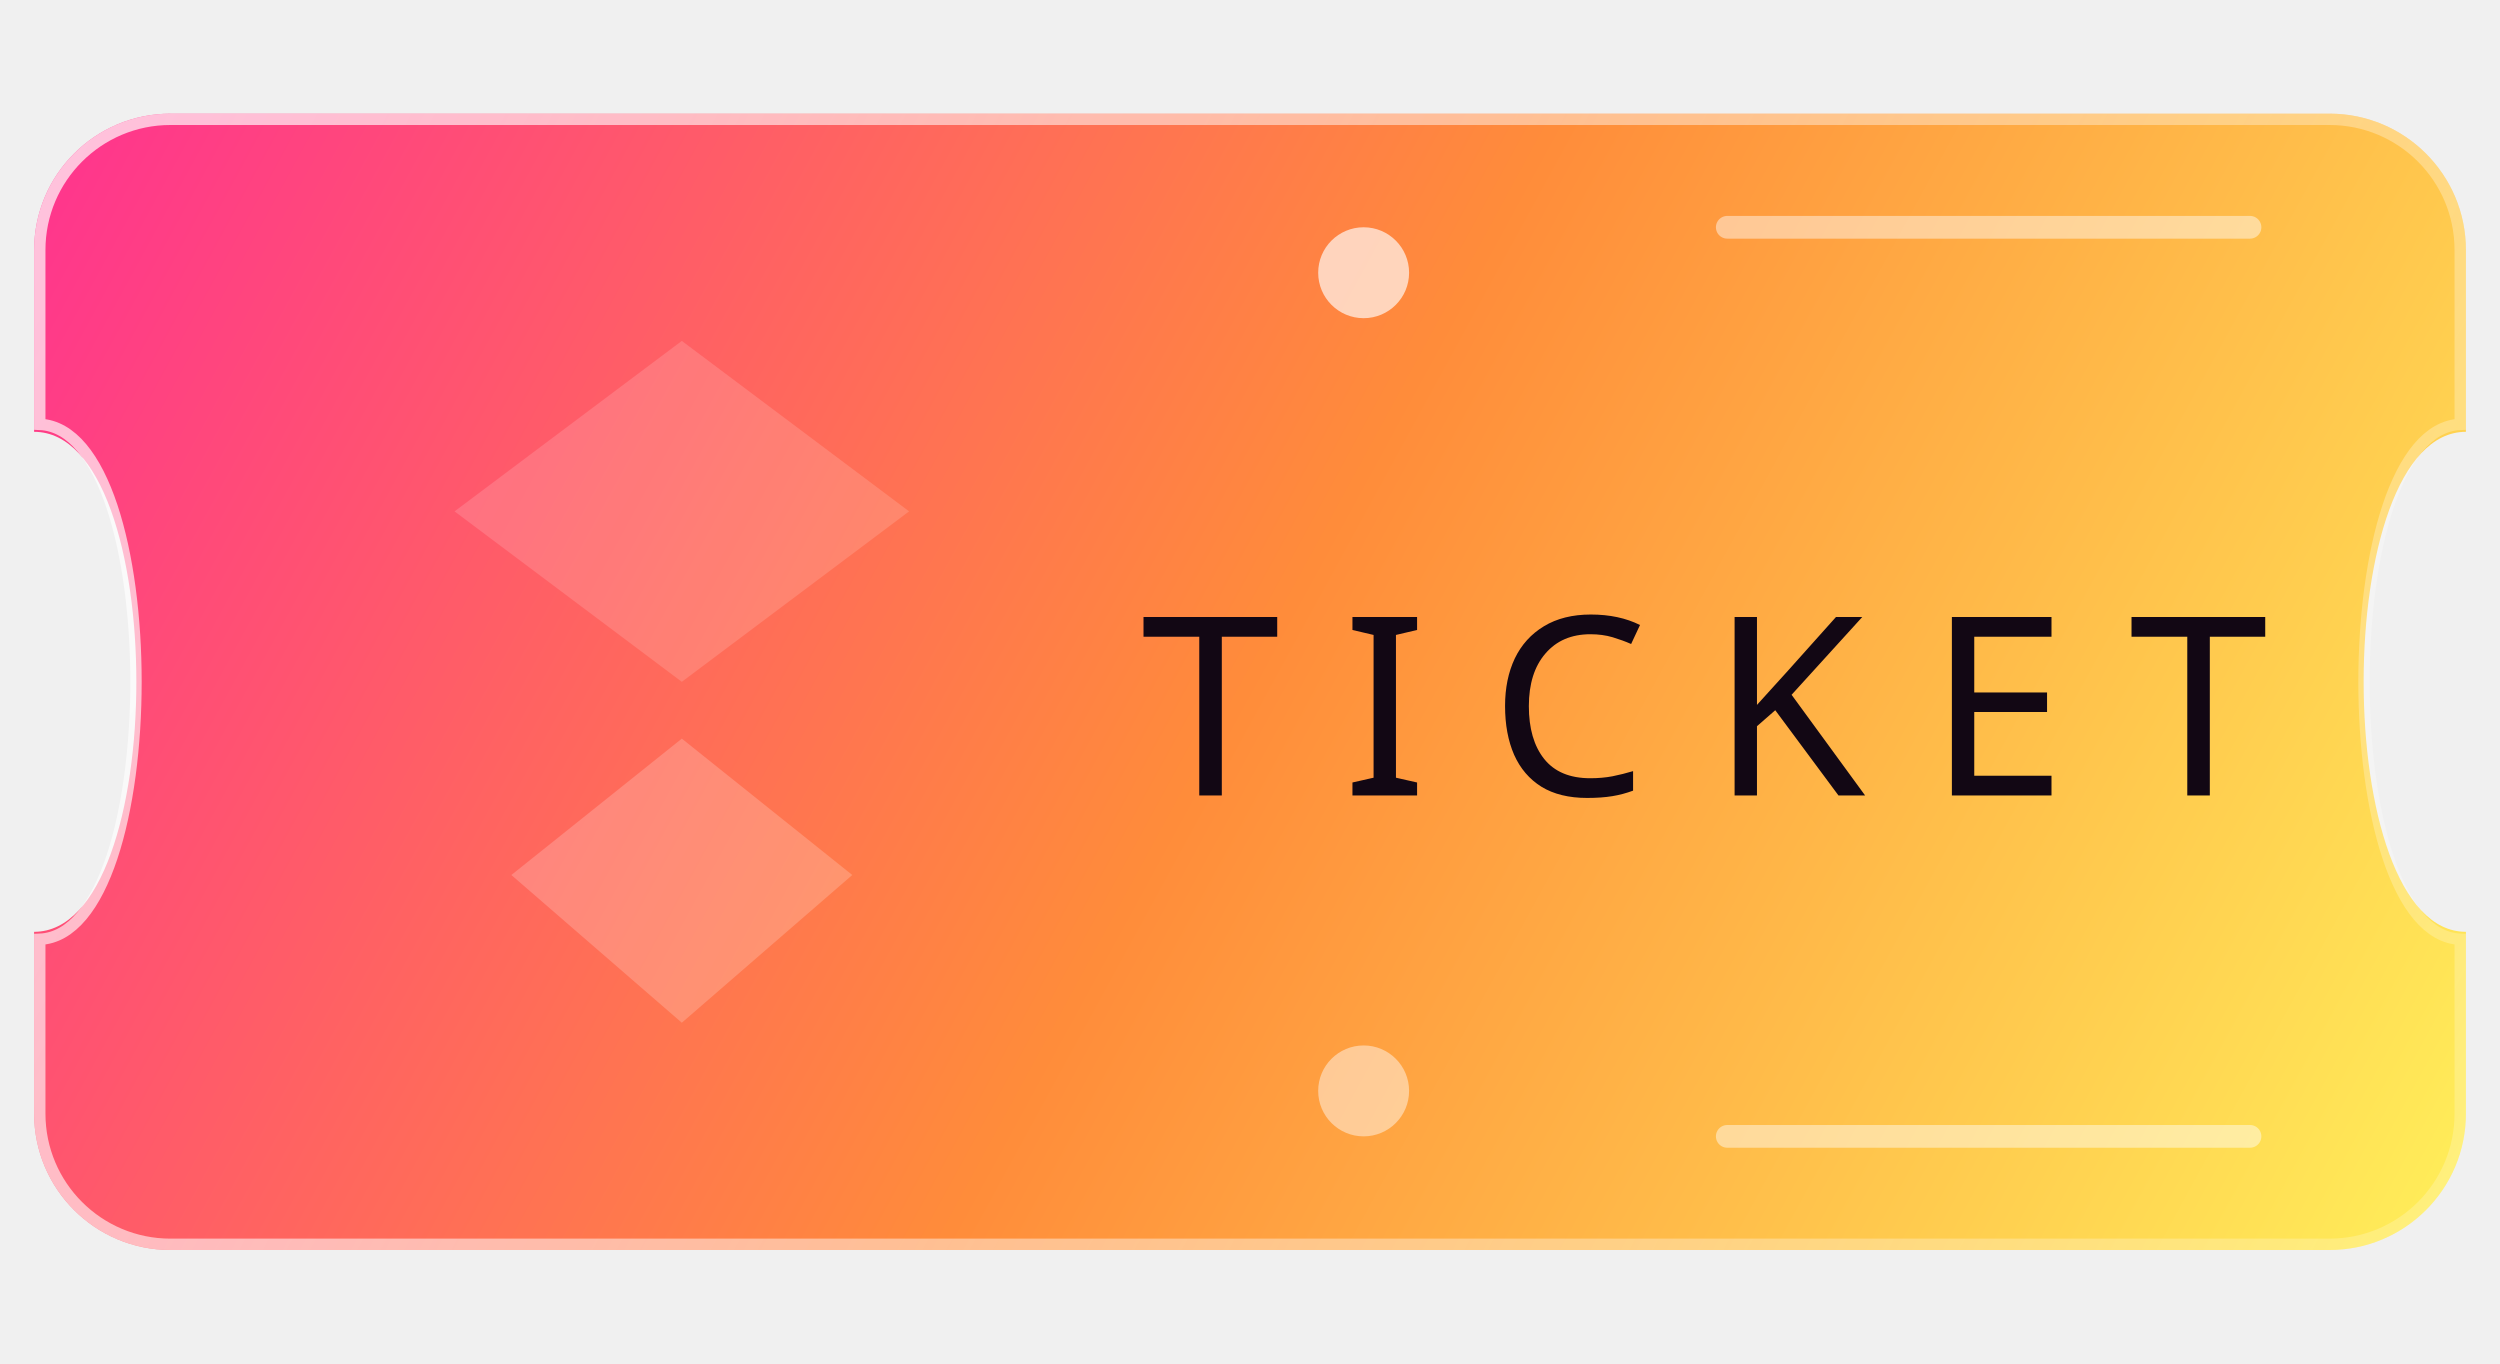
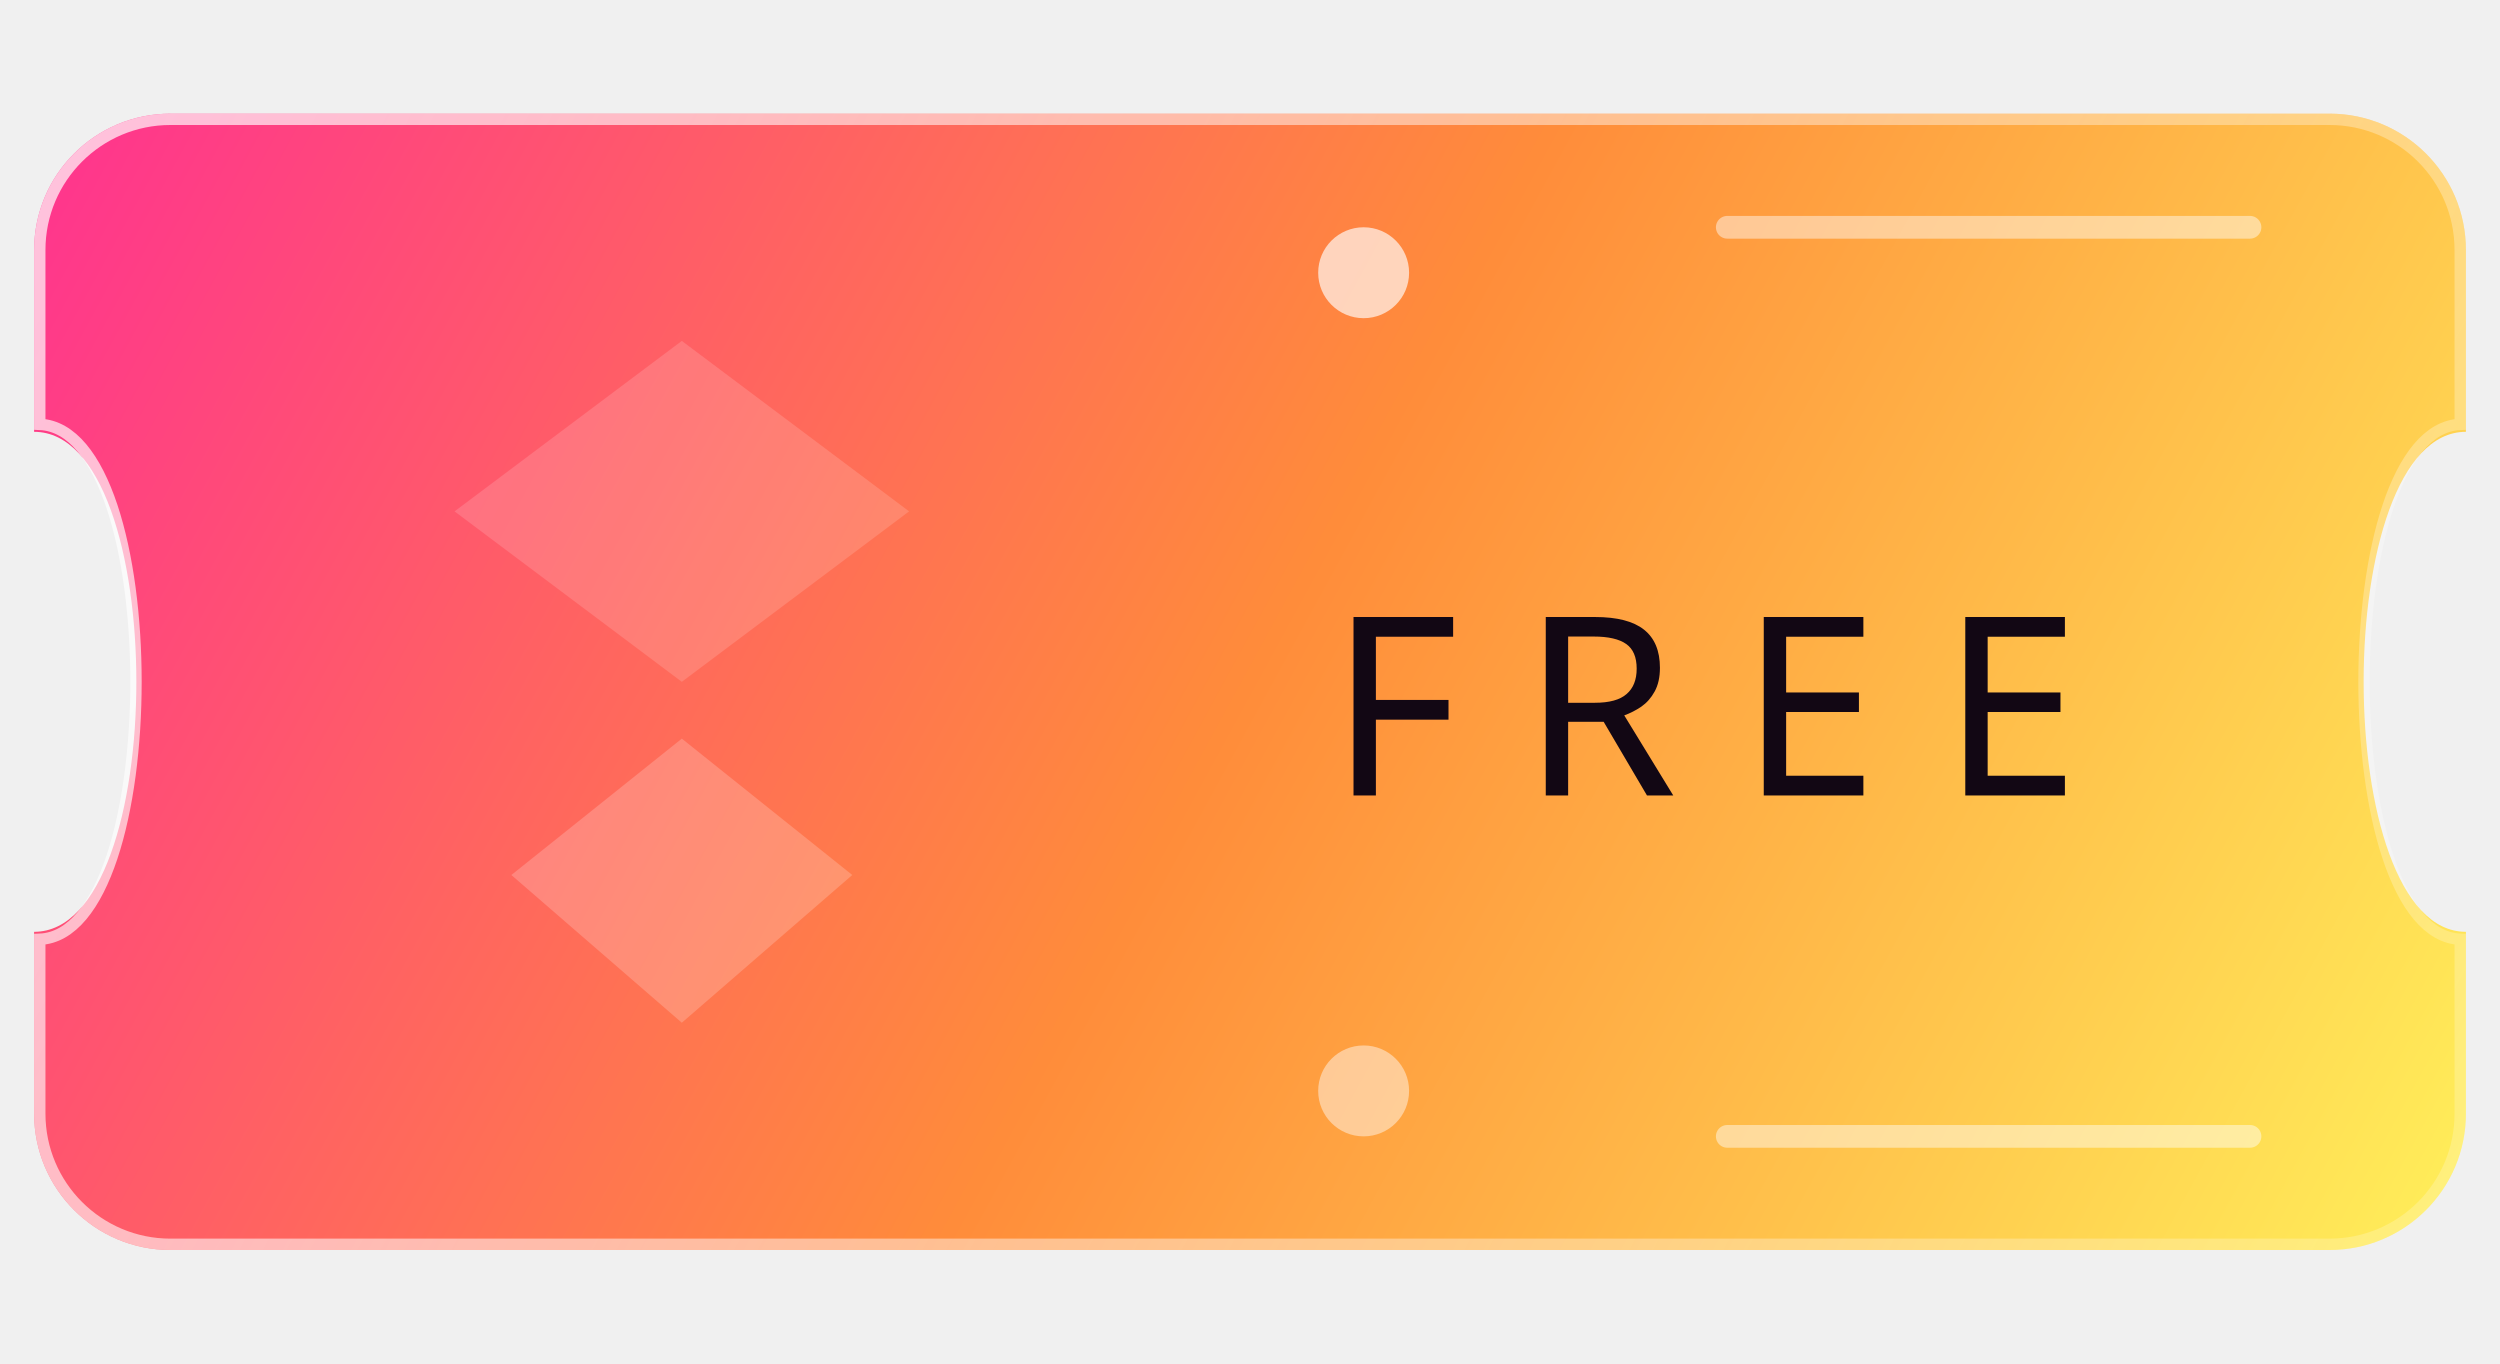
<svg xmlns="http://www.w3.org/2000/svg" width="220" height="120" viewBox="0 0 220 120" fill="none">
  <defs>
    <linearGradient id="ticketBody" x1="0" y1="0" x2="220" y2="120" gradientUnits="userSpaceOnUse">
      <stop offset="0" stop-color="#FF2D95" />
      <stop offset="0.5" stop-color="#FF8C3A" />
      <stop offset="1" stop-color="#FFF65C" />
    </linearGradient>
    <linearGradient id="ticketStroke" x1="0" y1="0" x2="220" y2="120" gradientUnits="userSpaceOnUse">
      <stop offset="0" stop-color="#FFFFFF" stop-opacity="0.8" />
      <stop offset="1" stop-color="#FFFFFF" stop-opacity="0.2" />
    </linearGradient>
  </defs>
  <path d="M15 10H205C211.627 10 217 15.373 217 22V38C205 38 205 82 217 82V98C217 104.627 211.627 110 205 110H15C8.373 110 3 104.627 3 98V82C15 82 15 38 3 38V22C3 15.373 8.373 10 15 10Z" fill="url(#ticketBody)" />
  <path d="M15 10.5H205C211.351 10.5 216.5 15.649 216.5 22V37.345C205.21 37.828 205.21 82.171 216.5 82.655V98C216.5 104.351 211.351 109.5 205 109.5H15C8.649 109.5 3.5 104.351 3.5 98V82.655C14.79 82.171 14.79 37.828 3.5 37.345V22C3.5 15.649 8.649 10.5 15 10.5Z" stroke="url(#ticketStroke)" stroke-opacity="0.9" />
  <path d="M152 20H198" stroke="white" stroke-opacity="0.45" stroke-width="2" stroke-linecap="round" />
  <path d="M152 100H198" stroke="white" stroke-opacity="0.45" stroke-width="2" stroke-linecap="round" />
-   <text x="150" y="70" fill="#120714" font-family="'Orbitron', 'Noto Sans JP', sans-serif" font-size="22" letter-spacing="0.25em" text-anchor="middle">TICKET</text>
+   <text x="150" y="70" fill="#120714" font-family="'Orbitron', 'Noto Sans JP', sans-serif" font-size="22" letter-spacing="0.25em" text-anchor="middle">FREE</text>
  <path d="M60 30L80 45L60 60L40 45L60 30Z" fill="#fff" fill-opacity="0.15" />
  <path d="M60 65L75 77L60 90L45 77L60 65Z" fill="#fff" fill-opacity="0.2" />
  <circle cx="120" cy="24" r="4" fill="#FFFFFF" fill-opacity="0.65" />
  <circle cx="120" cy="96" r="4" fill="#FFFFFF" fill-opacity="0.45" />
</svg>
